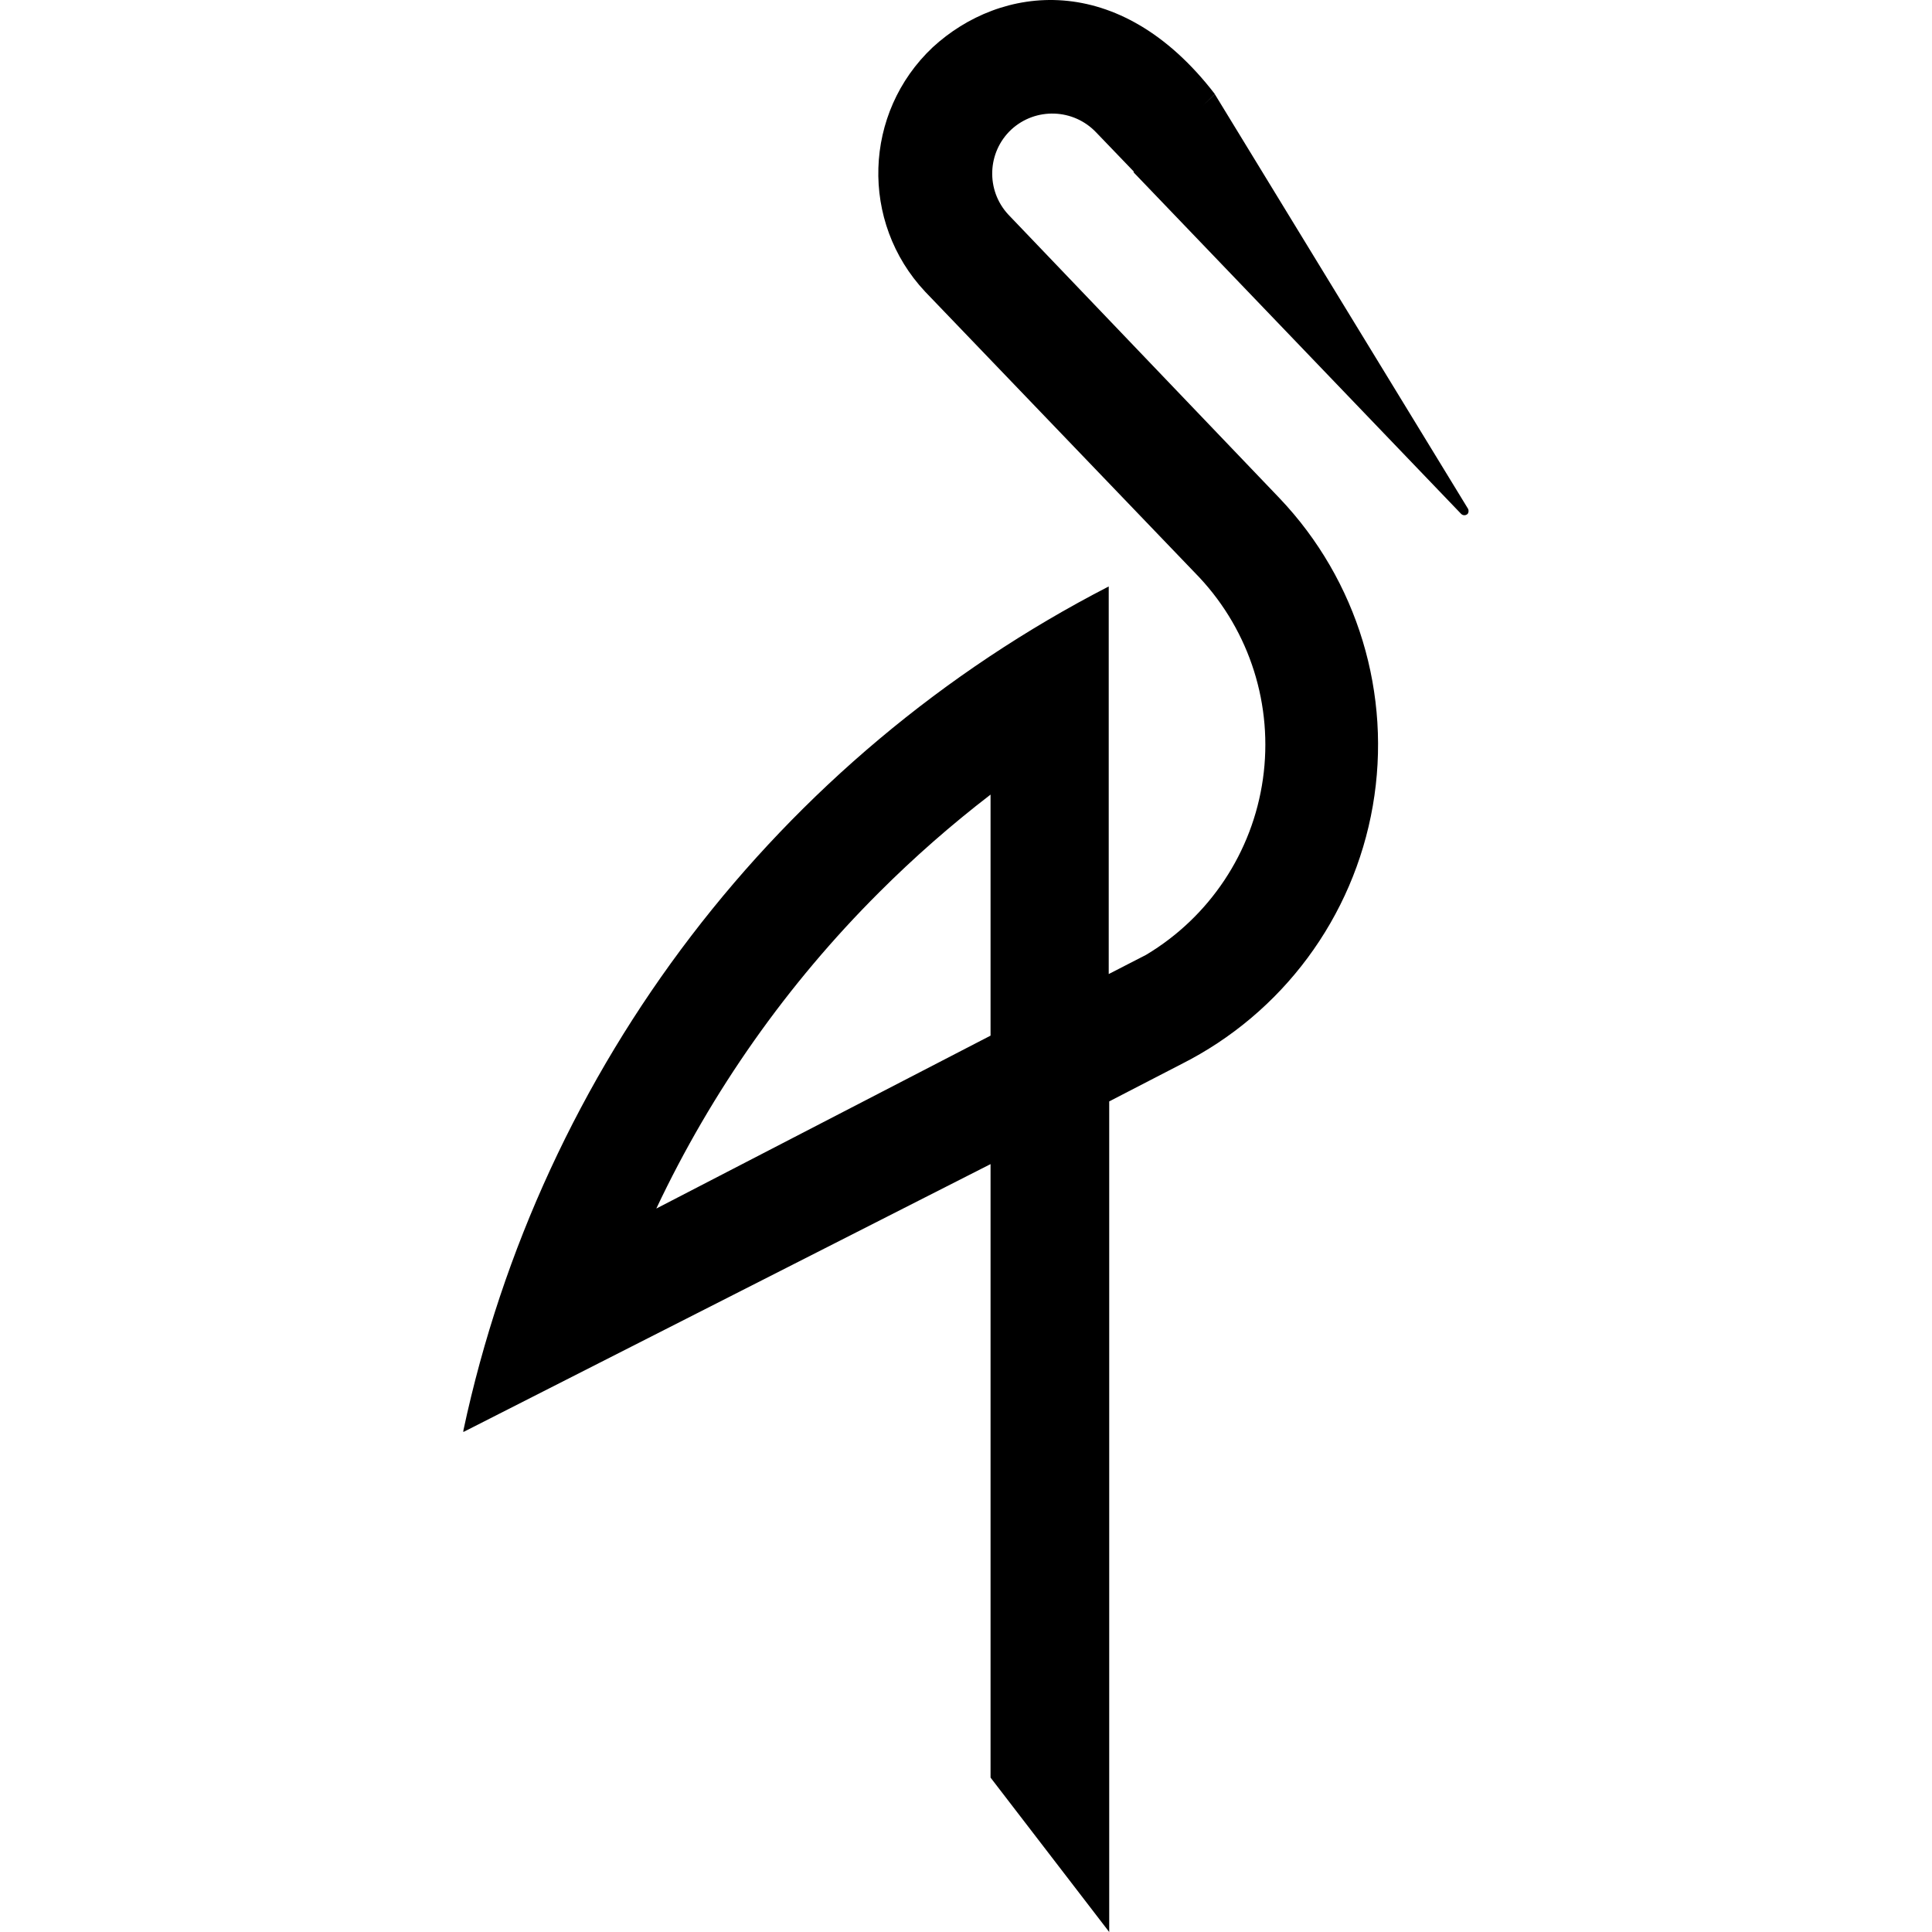
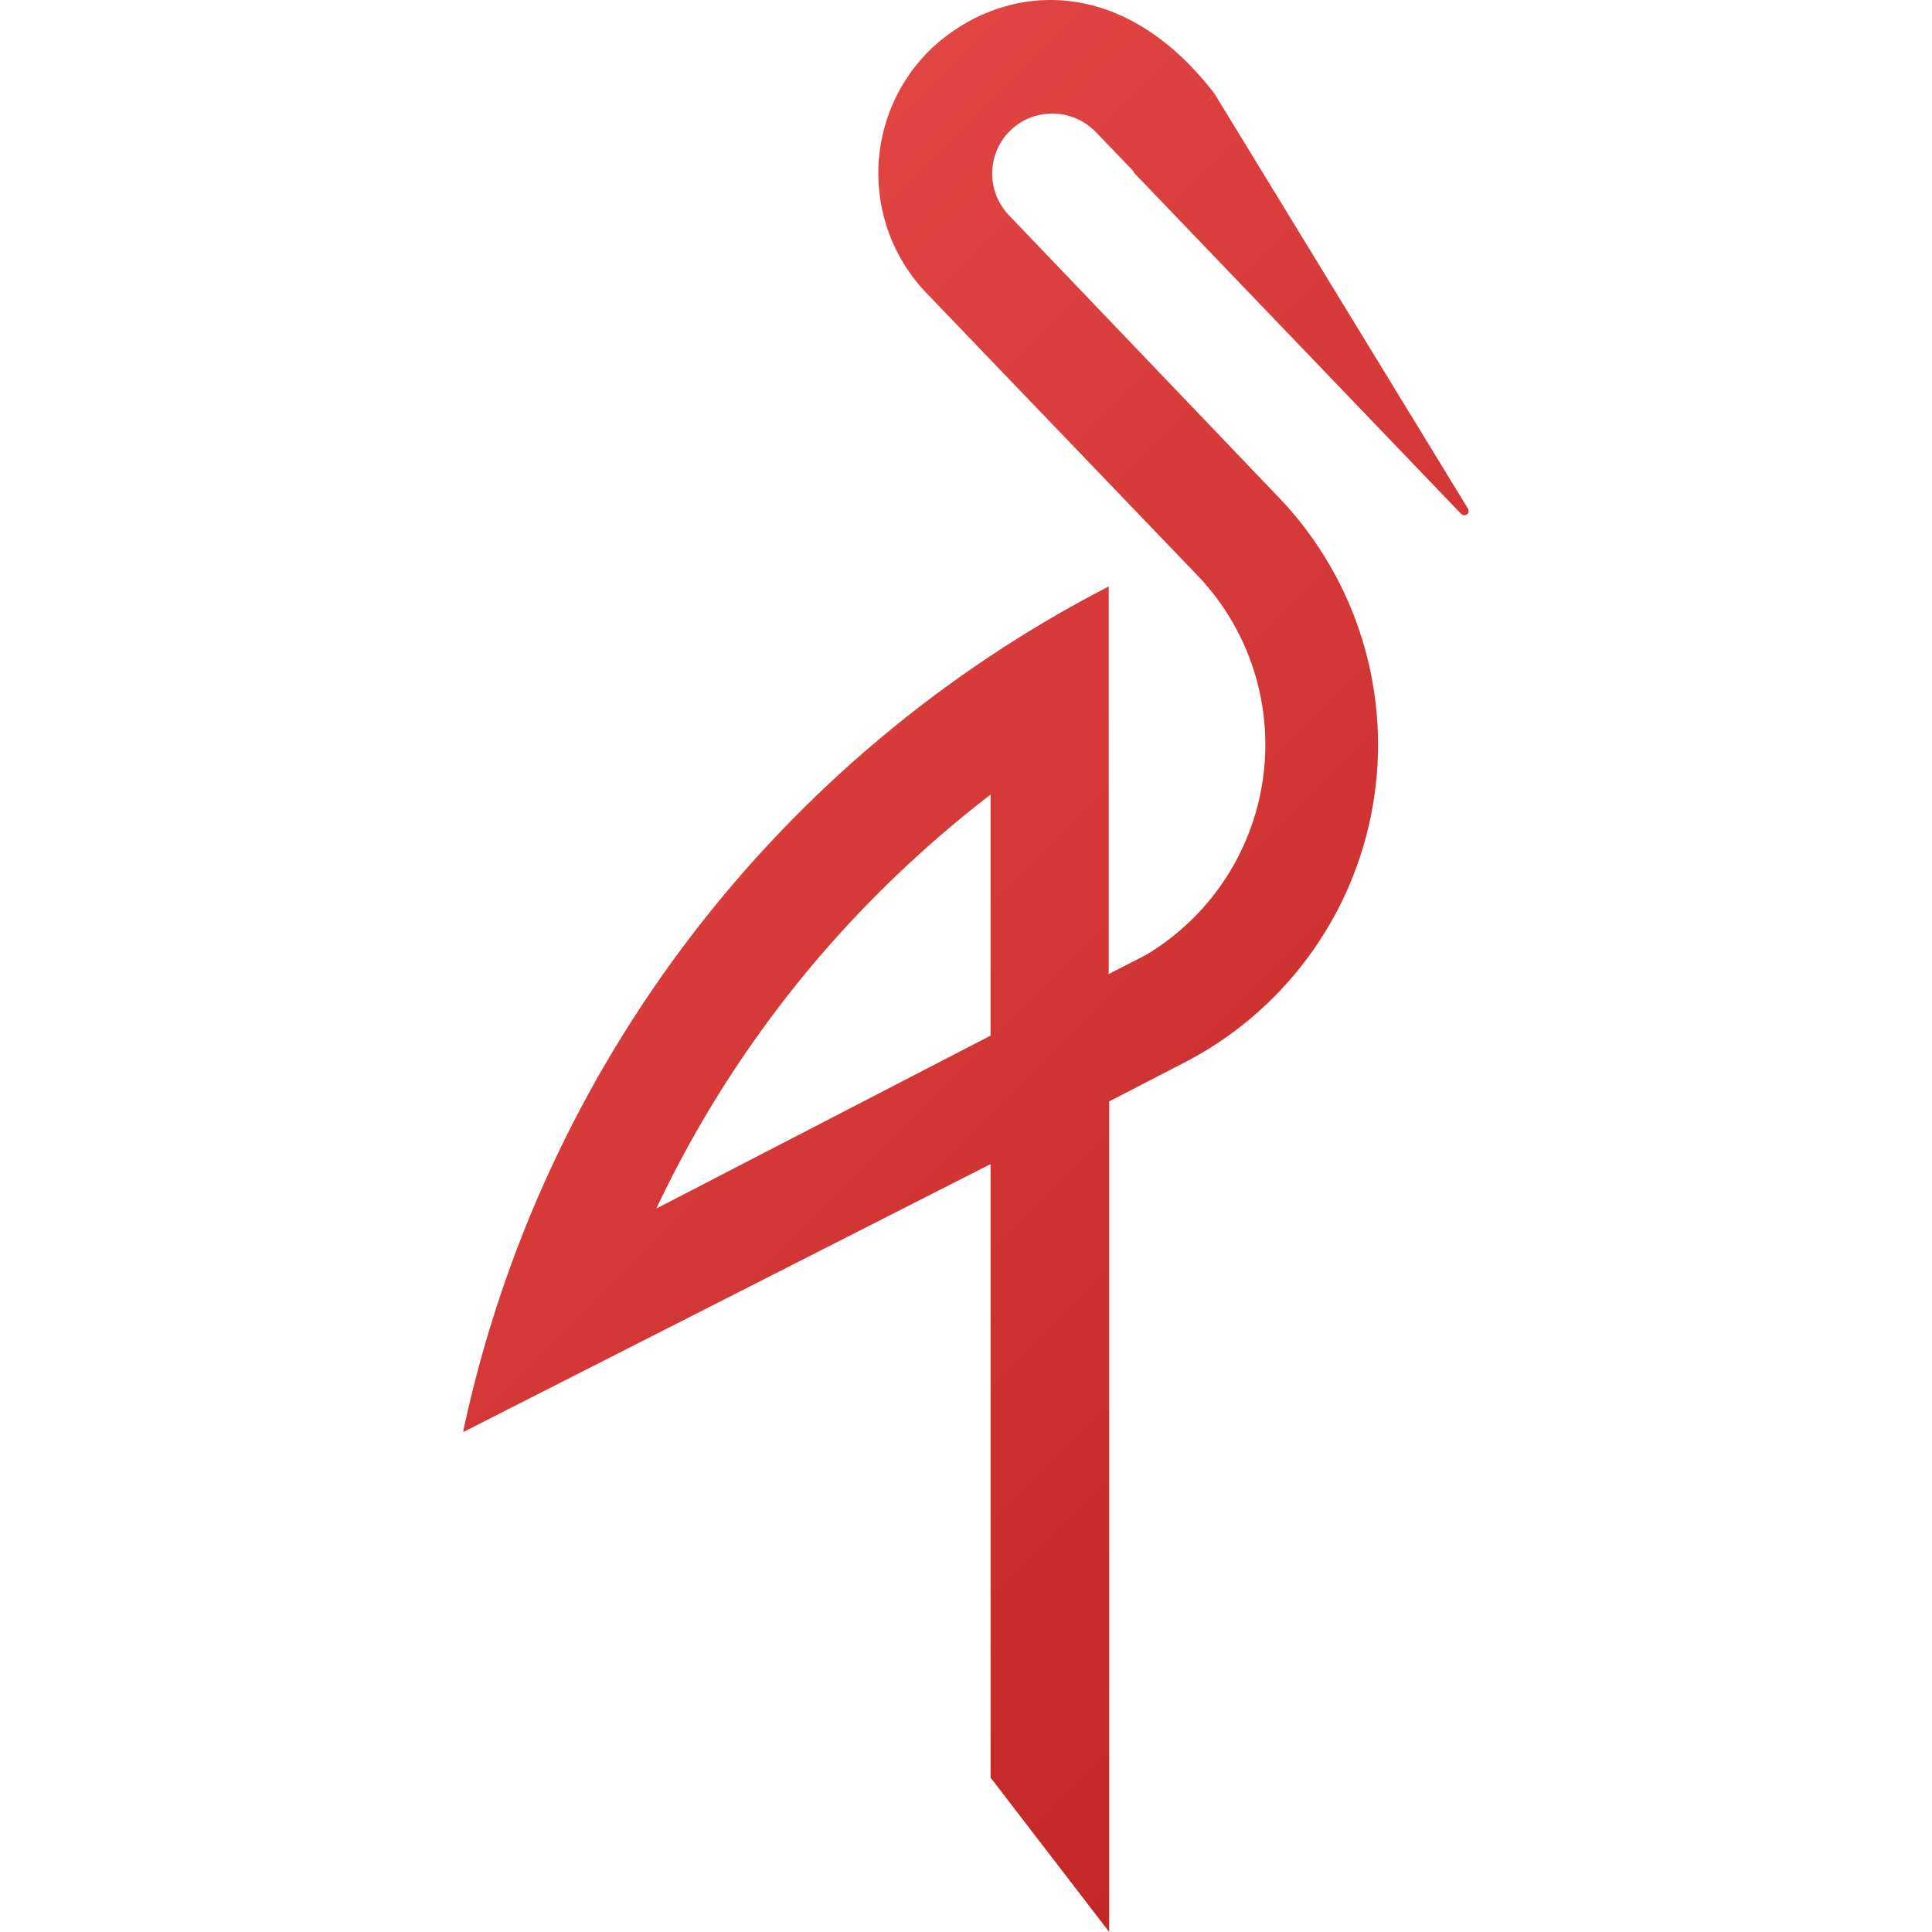
<svg xmlns="http://www.w3.org/2000/svg" viewBox="0 0 24 24">
-   <path d="M13.207.006c-.622-.048-1.2.194-1.621.582a2.15 2.15 0 0 0-.094 3.035l3.408 3.551a3.042 3.042 0 0 1-.664 4.688l-.463.238V7.285a15.42 15.42 0 0 0-8.017 10.486v.018l6.549-3.328v7.621L13.779 24V13.682l.896-.463a4.443 4.443 0 0 0 1.221-7.029l-3.371-3.525a.749.749 0 0 1 .037-1.055.752.752 0 0 1 1.057.037l.467.486-.006.006 4.07 4.244a.057.057 0 0 0 .082 0 .06.06 0 0 0 0-.07l-3.141-5.143-.148.142.148-.144C14.495.393 13.829.054 13.207.006Zm-.902 9.865v2.994l-4.152 2.148a13.979 13.979 0 0 1 2.768-3.928 14.178 14.178 0 0 1 1.385-1.215z" />
+   <linearGradient id="mn" x1="0" y1="0" x2="24" y2="24" gradientUnits="userSpaceOnUse">
+     <stop offset="0" stop-color="#ef5350" />
+     <stop offset="1" stop-color="#b71c1c" />
+   </linearGradient>
+   <path fill="url(#mn)" d="M13.207.006c-.622-.048-1.2.194-1.621.582a2.15 2.15 0 0 0-.094 3.035l3.408 3.551a3.042 3.042 0 0 1-.664 4.688l-.463.238V7.285a15.42 15.42 0 0 0-8.017 10.486v.018l6.549-3.328v7.621L13.779 24V13.682l.896-.463a4.443 4.443 0 0 0 1.221-7.029l-3.371-3.525a.749.749 0 0 1 .037-1.055.752.752 0 0 1 1.057.037l.467.486-.006.006 4.07 4.244a.057.057 0 0 0 .082 0 .06.06 0 0 0 0-.07l-3.141-5.143-.148.142.148-.144C14.495.393 13.829.054 13.207.006Zm-.902 9.865v2.994l-4.152 2.148a13.979 13.979 0 0 1 2.768-3.928 14.178 14.178 0 0 1 1.385-1.215z" />
</svg>
